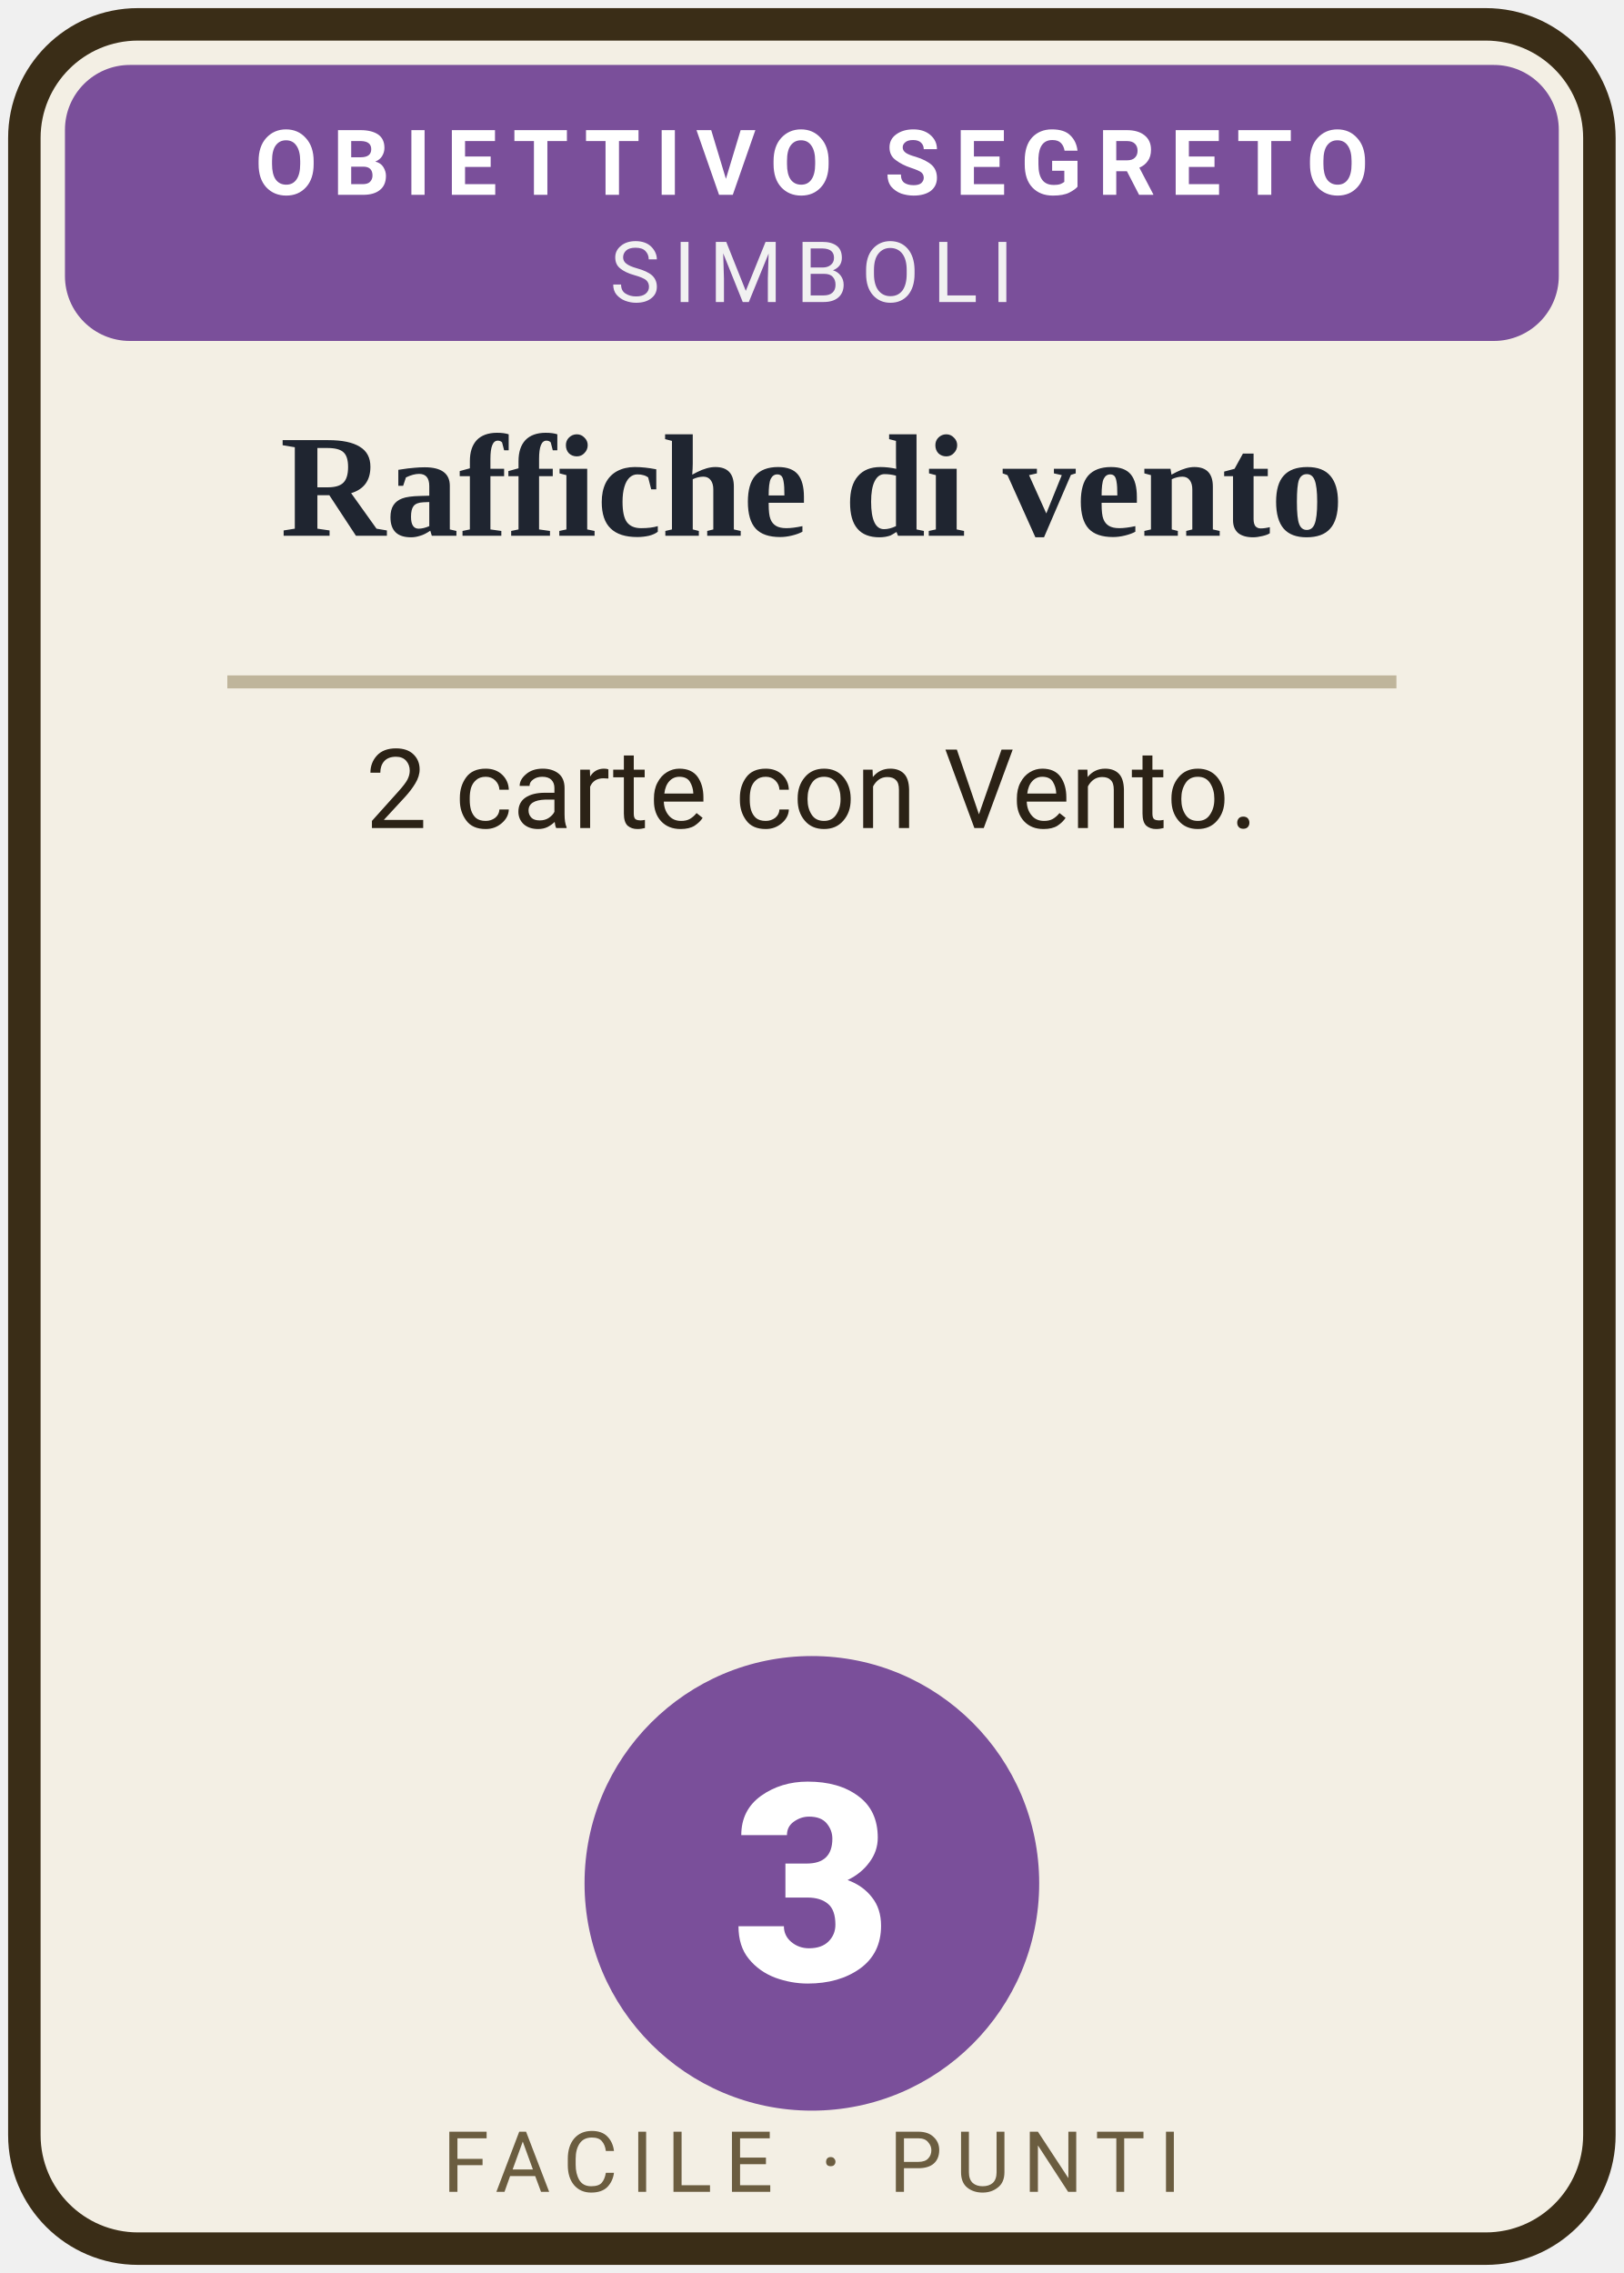
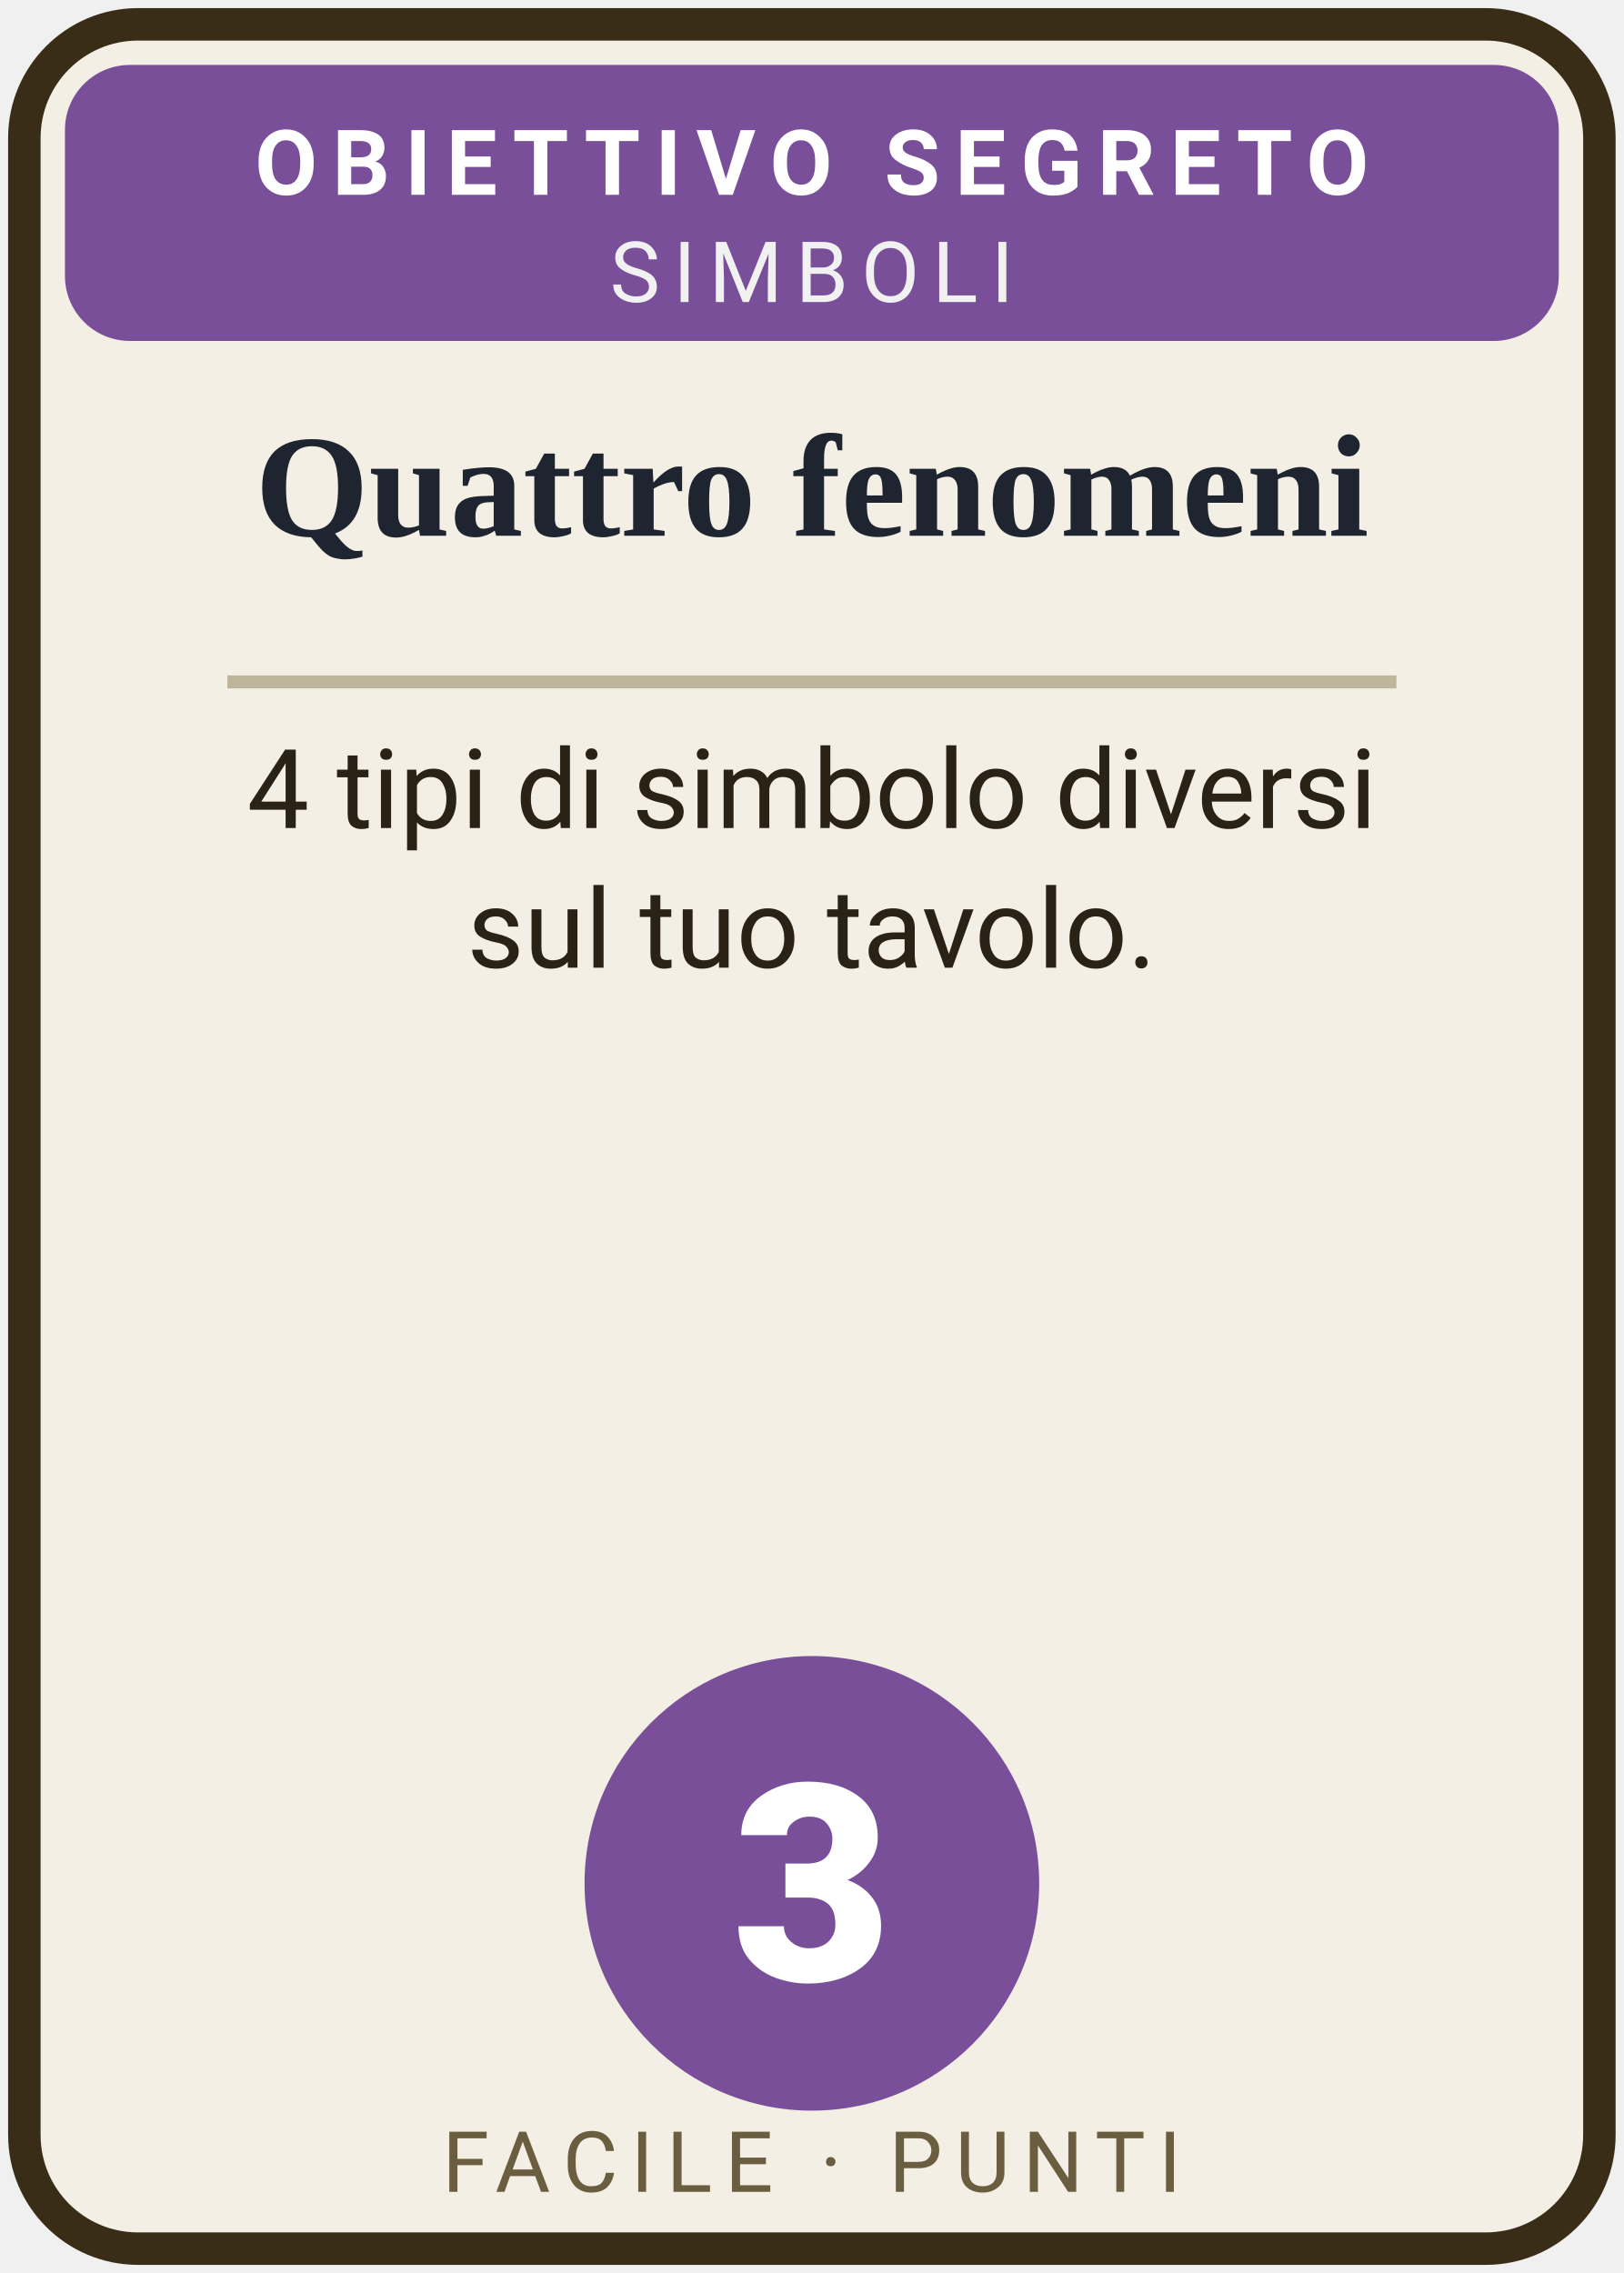
<svg xmlns="http://www.w3.org/2000/svg" width="100" height="140" class="spr card obj " viewBox="0 0 100 140" role="img">
  <rect x="1.5" y="1.5" width="97" height="137" rx="7" fill="#f3efe4" stroke="#3a2d17" stroke-width="2" />
  <rect x="4" y="4" width="92" height="17" rx="4" fill="#7a4f9a" />
  <text x="50" y="12" text-anchor="middle" font-size="5.6" letter-spacing=".9" font-weight="700" fill="#fff" font-family="system-ui, -apple-system, 'Segoe UI', Roboto, sans-serif">OBIETTIVO SEGRETO</text>
  <text x="50" y="18.6" text-anchor="middle" font-size="5.2" letter-spacing=".8" fill="#f1f1f1" font-family="system-ui, -apple-system, 'Segoe UI', Roboto, sans-serif">SIMBOLI</text>
-   <text x="50" y="33" text-anchor="middle" font-size="9" font-weight="700" fill="#1f2530" font-family="Georgia, 'Times New Roman', serif">Raffiche di vento</text>
+   <text x="50" y="33" text-anchor="middle" font-size="9" font-weight="700" fill="#1f2530" font-family="Georgia, 'Times New Roman', serif">Quattro fenomeni</text>
  <line x1="14" y1="42.0" x2="86" y2="42.0" stroke="#bfb59b" stroke-width=".8" />
-   <text x="50" y="51" text-anchor="middle" font-size="6.8" fill="#2b2216" font-family="system-ui, -apple-system, 'Segoe UI', Roboto, sans-serif">2 carte con Vento.</text>
+   <text x="50" y="51" text-anchor="middle" font-size="6.8" fill="#2b2216" font-family="system-ui, -apple-system, 'Segoe UI', Roboto, sans-serif">4 tipi di simbolo diversi</text>
+   <text x="50" y="59.6" text-anchor="middle" font-size="6.8" fill="#2b2216" font-family="system-ui, -apple-system, 'Segoe UI', Roboto, sans-serif">sul tuo tavolo.</text>
  <circle cx="50" cy="116" r="14" fill="#7a4f9a" />
  <text x="50" y="122" text-anchor="middle" font-size="17" font-weight="800" fill="#fff" font-family="system-ui, -apple-system, 'Segoe UI', Roboto, sans-serif">3</text>
  <text x="50" y="135" text-anchor="middle" font-size="5.2" letter-spacing=".8" fill="#6b5d40" font-family="system-ui, -apple-system, 'Segoe UI', Roboto, sans-serif">FACILE · PUNTI</text>
</svg>
